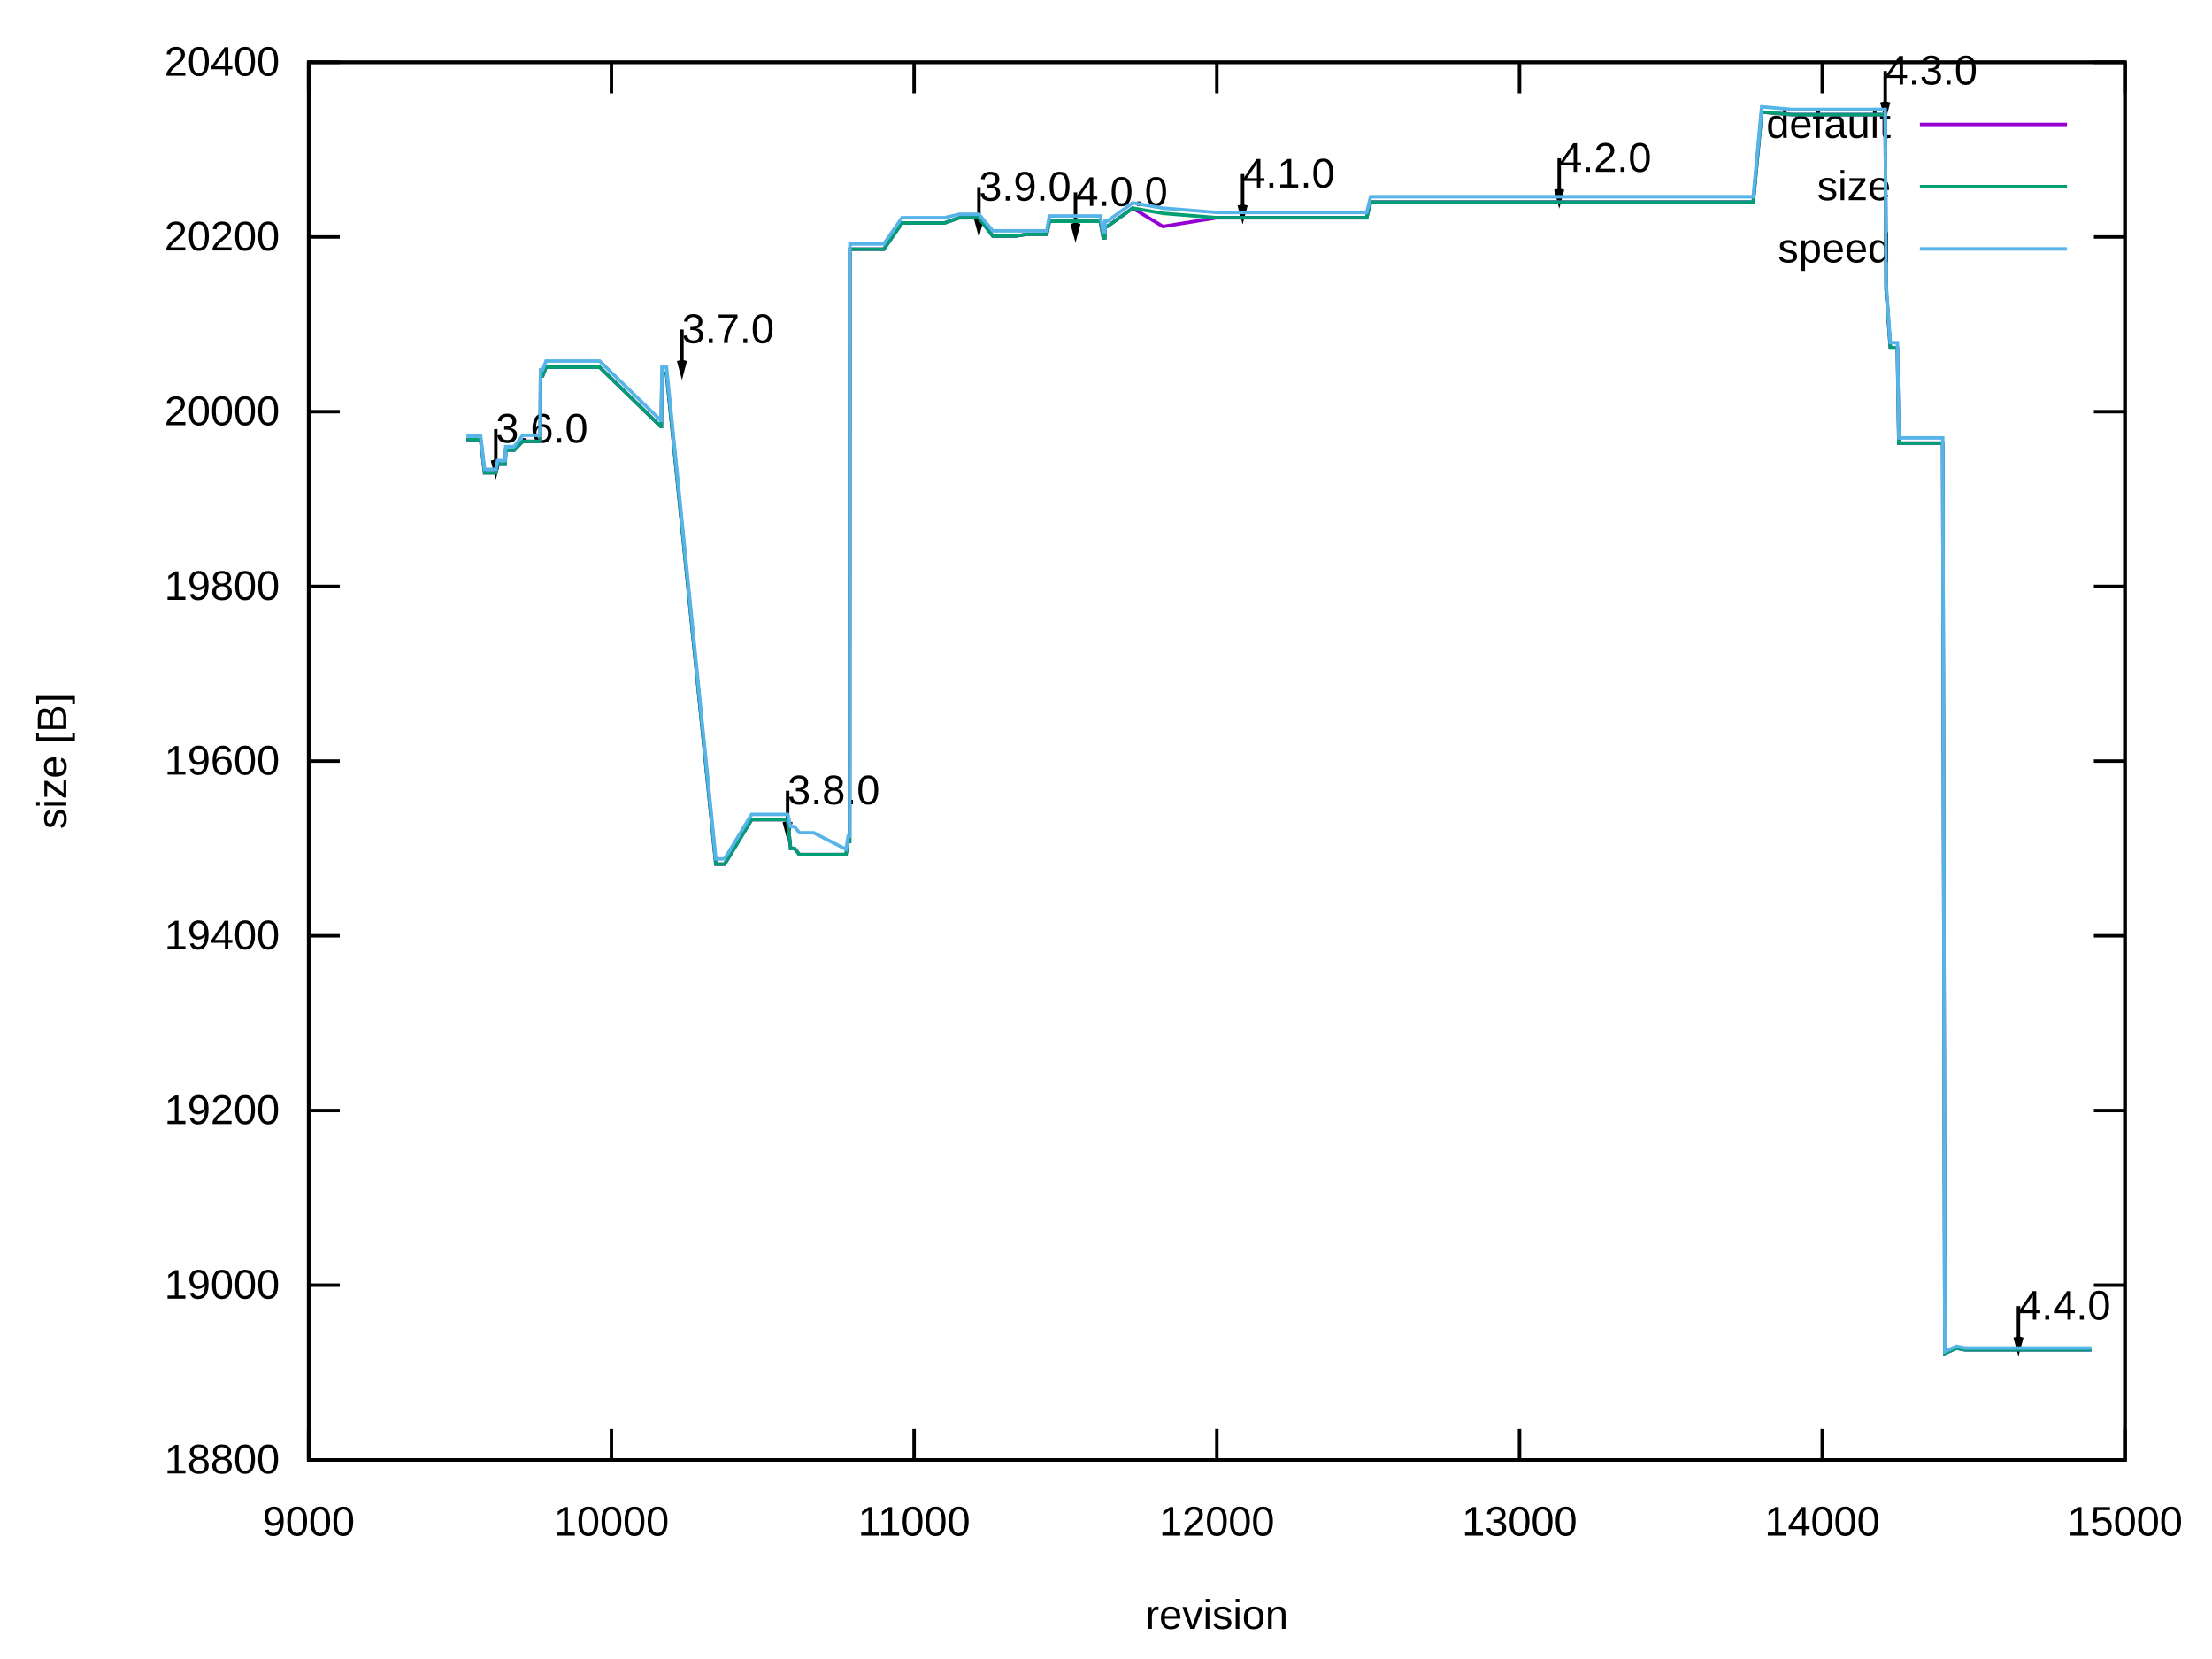
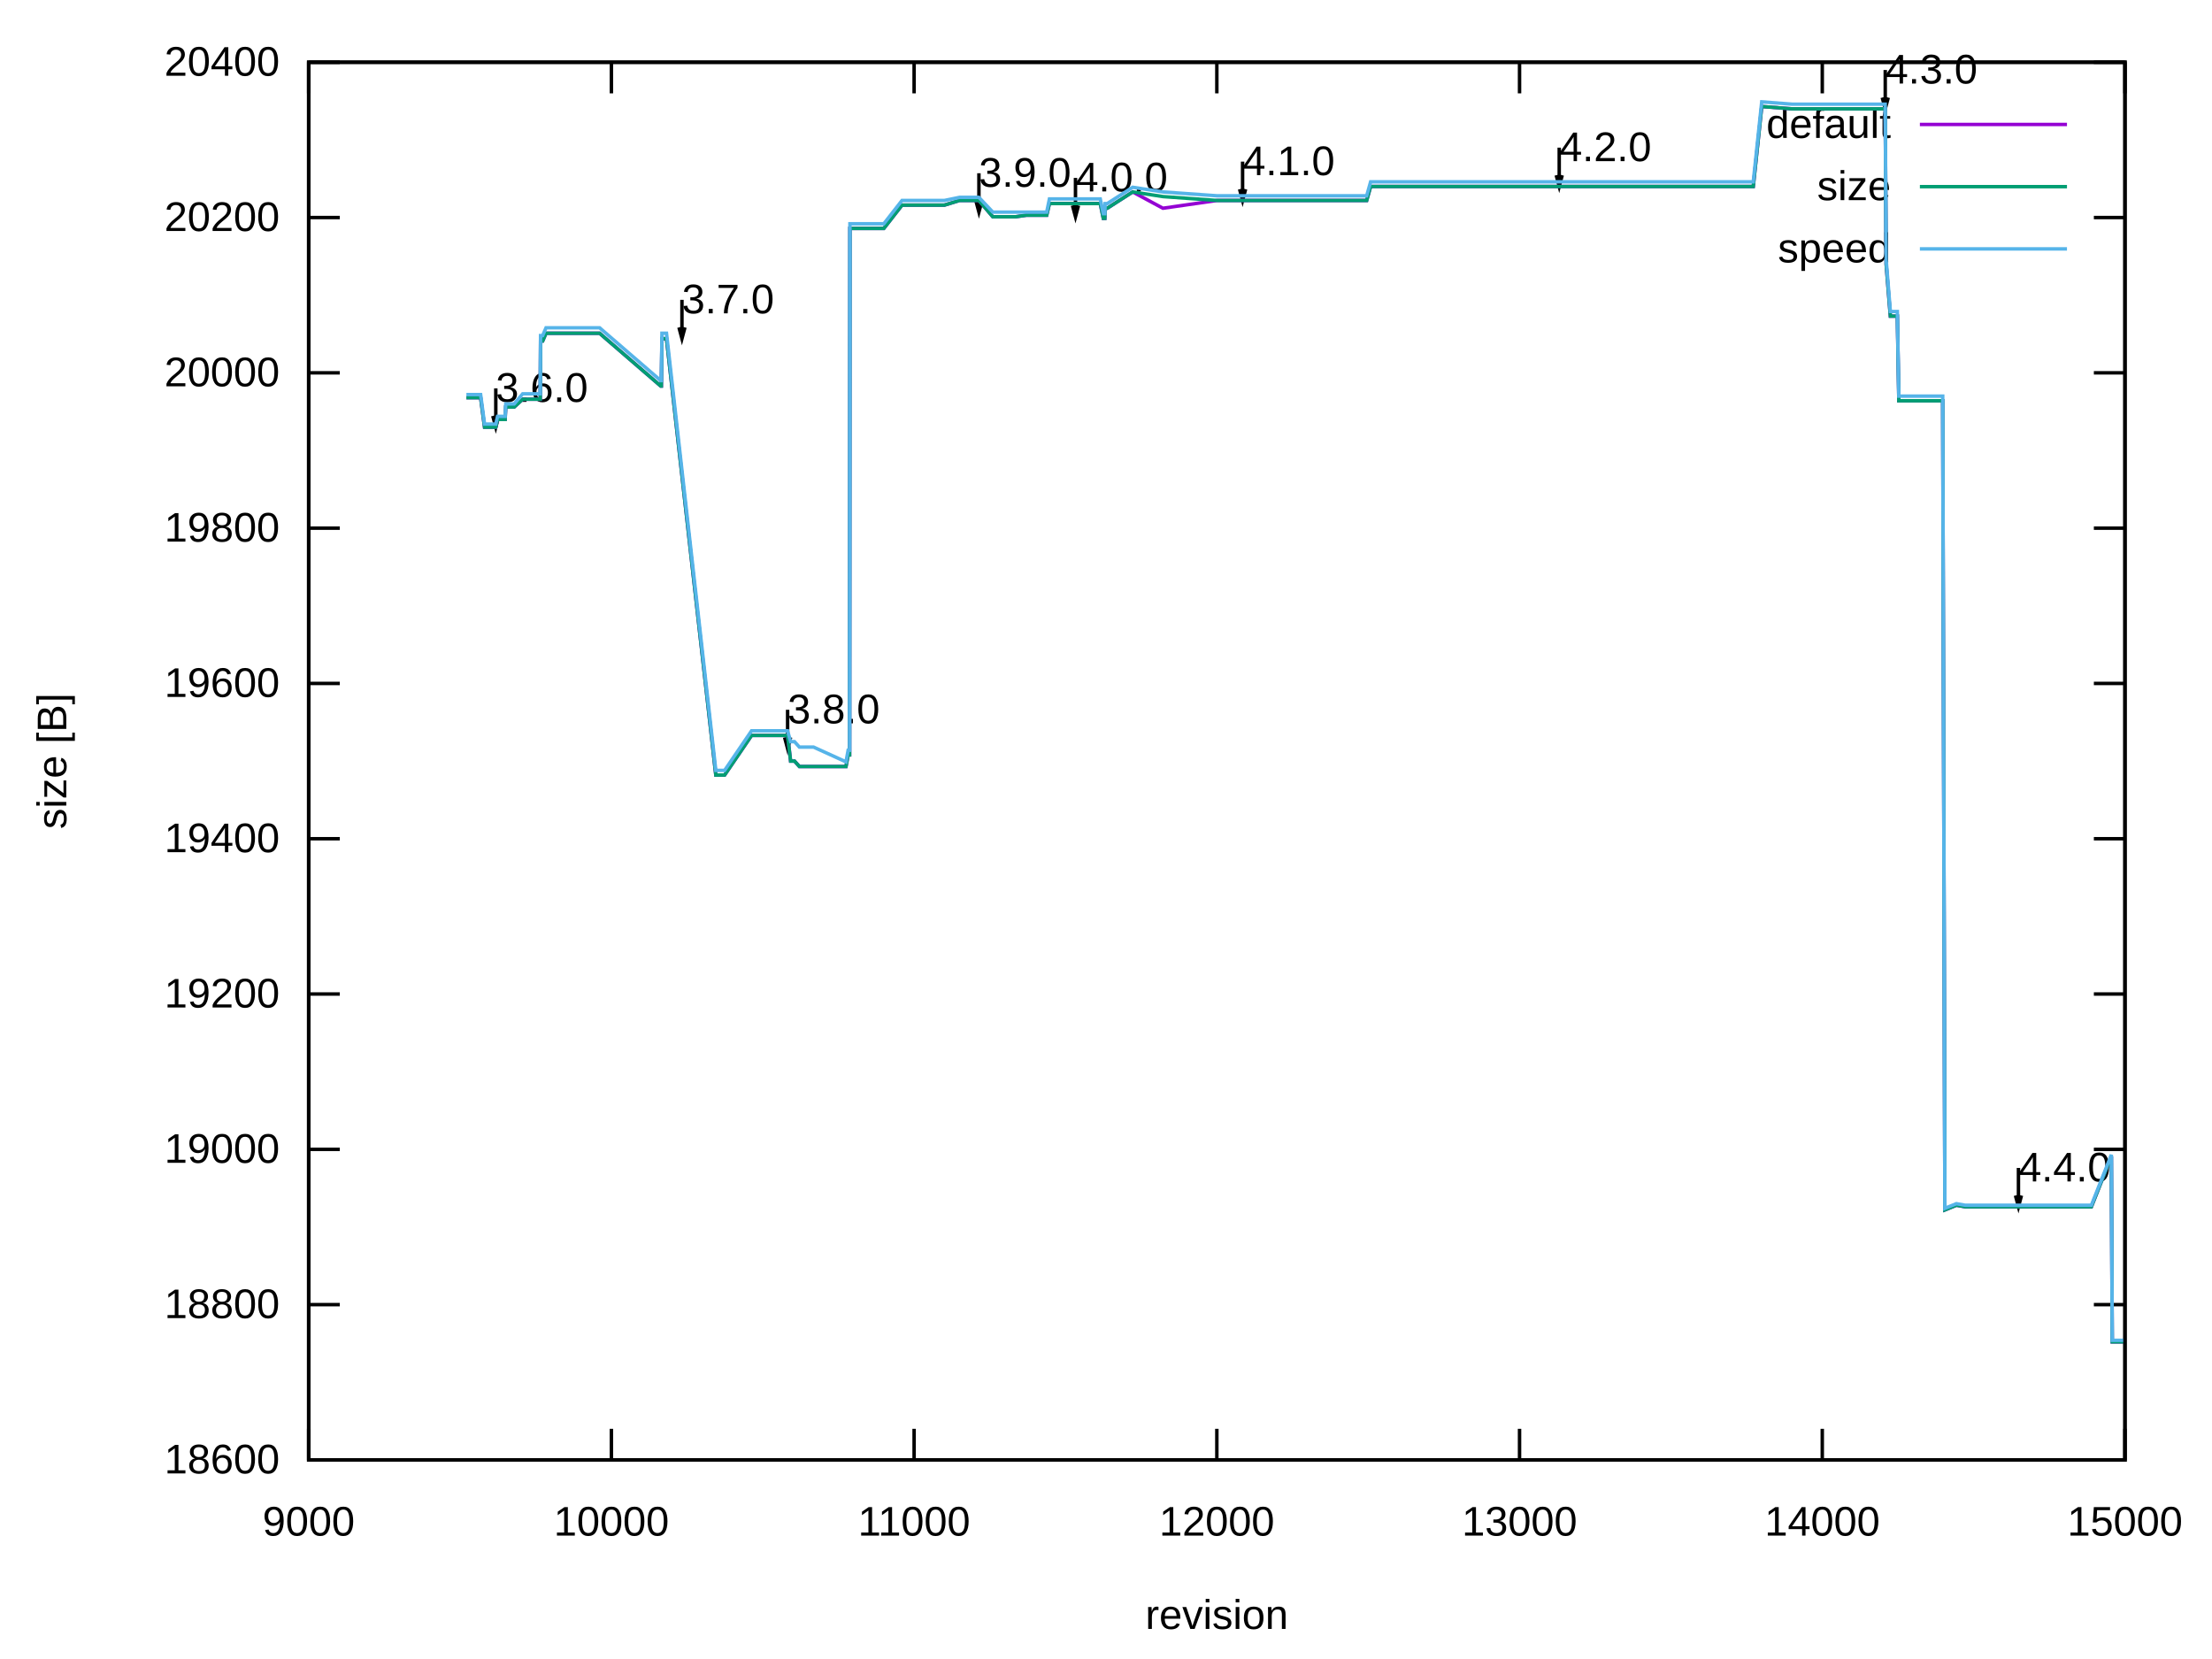
<svg xmlns="http://www.w3.org/2000/svg" xmlns:xlink="http://www.w3.org/1999/xlink" width="640" height="480" viewBox="0 0 640 480">
  <g id="gnuplot_canvas">
    <rect x="0" y="0" width="640" height="480" fill="none" />
    <defs>
      <circle id="gpDot" r="0.5" stroke-width="0.5" stroke="currentColor" />
      <path id="gpPt0" stroke-width="0.222" stroke="currentColor" d="M-1,0 h2 M0,-1 v2" />
      <path id="gpPt1" stroke-width="0.222" stroke="currentColor" d="M-1,-1 L1,1 M1,-1 L-1,1" />
      <path id="gpPt2" stroke-width="0.222" stroke="currentColor" d="M-1,0 L1,0 M0,-1 L0,1 M-1,-1 L1,1 M-1,1 L1,-1" />
      <rect id="gpPt3" stroke-width="0.222" stroke="currentColor" x="-1" y="-1" width="2" height="2" />
      <rect id="gpPt4" stroke-width="0.222" stroke="currentColor" fill="currentColor" x="-1" y="-1" width="2" height="2" />
      <circle id="gpPt5" stroke-width="0.222" stroke="currentColor" cx="0" cy="0" r="1" />
      <use xlink:href="#gpPt5" id="gpPt6" fill="currentColor" stroke="none" />
      <path id="gpPt7" stroke-width="0.222" stroke="currentColor" d="M0,-1.33 L-1.33,0.67 L1.33,0.67 z" />
      <use xlink:href="#gpPt7" id="gpPt8" fill="currentColor" stroke="none" />
      <use xlink:href="#gpPt7" id="gpPt9" stroke="currentColor" transform="rotate(180)" />
      <use xlink:href="#gpPt9" id="gpPt10" fill="currentColor" stroke="none" />
      <use xlink:href="#gpPt3" id="gpPt11" stroke="currentColor" transform="rotate(45)" />
      <use xlink:href="#gpPt11" id="gpPt12" fill="currentColor" stroke="none" />
      <path id="gpPt13" stroke-width="0.222" stroke="currentColor" d="M0,1.330 L1.265,0.411 L0.782,-1.067 L-0.782,-1.076 L-1.265,0.411 z" />
      <use xlink:href="#gpPt13" id="gpPt14" fill="currentColor" stroke="none" />
      <filter id="textbox" filterUnits="objectBoundingBox" x="0" y="0" height="1" width="1">
        <feFlood flood-color="white" flood-opacity="1" result="bgnd" />
        <feComposite in="SourceGraphic" in2="bgnd" operator="atop" />
      </filter>
      <filter id="greybox" filterUnits="objectBoundingBox" x="0" y="0" height="1" width="1">
        <feFlood flood-color="lightgrey" flood-opacity="1" result="grey" />
        <feComposite in="SourceGraphic" in2="grey" operator="atop" />
      </filter>
    </defs>
    <g fill="none" color="white" stroke="currentColor" stroke-width="1.00" stroke-linecap="butt" stroke-linejoin="miter">
</g>
    <g fill="none" color="black" stroke="currentColor" stroke-width="1.00" stroke-linecap="butt" stroke-linejoin="miter">
      <path stroke="black" d="M89.31,422.40 L98.31,422.40 M614.82,422.40 L605.82,422.40  " />
      <g transform="translate(80.92,426.30)" stroke="none" fill="black" font-family="Arial" font-size="12.00" text-anchor="end">
        <text>
+           <tspan font-family="Arial"> 18600</tspan>
+         </text>
+       </g>
+     </g>
+     <g fill="none" color="black" stroke="currentColor" stroke-width="1.00" stroke-linecap="butt" stroke-linejoin="miter">
+       <path stroke="black" d="M89.31,377.47 L98.31,377.47 M614.82,377.47 L605.82,377.47  " />
+       <g transform="translate(80.92,381.37)" stroke="none" fill="black" font-family="Arial" font-size="12.00" text-anchor="end">
+         <text>
          <tspan font-family="Arial"> 18800</tspan>
        </text>
      </g>
    </g>
    <g fill="none" color="black" stroke="currentColor" stroke-width="1.00" stroke-linecap="butt" stroke-linejoin="miter">
-       <path stroke="black" d="M89.31,371.85 L98.31,371.85 M614.82,371.85 L605.82,371.85  " />
-       <g transform="translate(80.92,375.75)" stroke="none" fill="black" font-family="Arial" font-size="12.00" text-anchor="end">
+       <path stroke="black" d="M89.31,332.54 L98.31,332.54 M614.82,332.54 L605.82,332.54  " />
+       <g transform="translate(80.92,336.44)" stroke="none" fill="black" font-family="Arial" font-size="12.00" text-anchor="end">
        <text>
          <tspan font-family="Arial"> 19000</tspan>
        </text>
      </g>
    </g>
    <g fill="none" color="black" stroke="currentColor" stroke-width="1.00" stroke-linecap="butt" stroke-linejoin="miter">
-       <path stroke="black" d="M89.31,321.30 L98.31,321.30 M614.82,321.30 L605.82,321.30  " />
-       <g transform="translate(80.92,325.20)" stroke="none" fill="black" font-family="Arial" font-size="12.00" text-anchor="end">
+       <path stroke="black" d="M89.31,287.60 L98.31,287.60 M614.82,287.60 L605.82,287.60  " />
+       <g transform="translate(80.92,291.50)" stroke="none" fill="black" font-family="Arial" font-size="12.00" text-anchor="end">
        <text>
          <tspan font-family="Arial"> 19200</tspan>
        </text>
      </g>
    </g>
    <g fill="none" color="black" stroke="currentColor" stroke-width="1.00" stroke-linecap="butt" stroke-linejoin="miter">
-       <path stroke="black" d="M89.31,270.75 L98.31,270.75 M614.82,270.75 L605.82,270.75  " />
-       <g transform="translate(80.92,274.65)" stroke="none" fill="black" font-family="Arial" font-size="12.00" text-anchor="end">
+       <path stroke="black" d="M89.31,242.67 L98.31,242.67 M614.82,242.67 L605.82,242.67  " />
+       <g transform="translate(80.92,246.57)" stroke="none" fill="black" font-family="Arial" font-size="12.00" text-anchor="end">
        <text>
          <tspan font-family="Arial"> 19400</tspan>
        </text>
      </g>
    </g>
    <g fill="none" color="black" stroke="currentColor" stroke-width="1.00" stroke-linecap="butt" stroke-linejoin="miter">
-       <path stroke="black" d="M89.31,220.20 L98.31,220.20 M614.82,220.20 L605.82,220.20  " />
-       <g transform="translate(80.92,224.10)" stroke="none" fill="black" font-family="Arial" font-size="12.00" text-anchor="end">
+       <path stroke="black" d="M89.31,197.74 L98.31,197.74 M614.82,197.74 L605.82,197.74  " />
+       <g transform="translate(80.92,201.64)" stroke="none" fill="black" font-family="Arial" font-size="12.00" text-anchor="end">
        <text>
          <tspan font-family="Arial"> 19600</tspan>
        </text>
      </g>
    </g>
    <g fill="none" color="black" stroke="currentColor" stroke-width="1.00" stroke-linecap="butt" stroke-linejoin="miter">
-       <path stroke="black" d="M89.31,169.66 L98.31,169.66 M614.82,169.66 L605.82,169.66  " />
-       <g transform="translate(80.92,173.56)" stroke="none" fill="black" font-family="Arial" font-size="12.00" text-anchor="end">
+       <path stroke="black" d="M89.31,152.81 L98.31,152.81 M614.82,152.81 L605.82,152.81  " />
+       <g transform="translate(80.92,156.71)" stroke="none" fill="black" font-family="Arial" font-size="12.00" text-anchor="end">
        <text>
          <tspan font-family="Arial"> 19800</tspan>
        </text>
      </g>
    </g>
    <g fill="none" color="black" stroke="currentColor" stroke-width="1.00" stroke-linecap="butt" stroke-linejoin="miter">
-       <path stroke="black" d="M89.31,119.11 L98.31,119.11 M614.82,119.11 L605.82,119.11  " />
-       <g transform="translate(80.92,123.01)" stroke="none" fill="black" font-family="Arial" font-size="12.00" text-anchor="end">
+       <path stroke="black" d="M89.31,107.87 L98.31,107.87 M614.82,107.87 L605.82,107.87  " />
+       <g transform="translate(80.92,111.77)" stroke="none" fill="black" font-family="Arial" font-size="12.00" text-anchor="end">
        <text>
          <tspan font-family="Arial"> 20000</tspan>
        </text>
      </g>
    </g>
    <g fill="none" color="black" stroke="currentColor" stroke-width="1.00" stroke-linecap="butt" stroke-linejoin="miter">
-       <path stroke="black" d="M89.31,68.56 L98.31,68.56 M614.82,68.56 L605.82,68.56  " />
-       <g transform="translate(80.92,72.46)" stroke="none" fill="black" font-family="Arial" font-size="12.00" text-anchor="end">
+       <path stroke="black" d="M89.31,62.94 L98.31,62.94 M614.82,62.94 L605.82,62.94  " />
+       <g transform="translate(80.92,66.84)" stroke="none" fill="black" font-family="Arial" font-size="12.00" text-anchor="end">
        <text>
          <tspan font-family="Arial"> 20200</tspan>
        </text>
      </g>
    </g>
    <g fill="none" color="black" stroke="currentColor" stroke-width="1.00" stroke-linecap="butt" stroke-linejoin="miter">
      <path stroke="black" d="M89.31,18.01 L98.31,18.01 M614.82,18.01 L605.82,18.01  " />
      <g transform="translate(80.92,21.91)" stroke="none" fill="black" font-family="Arial" font-size="12.00" text-anchor="end">
        <text>
          <tspan font-family="Arial"> 20400</tspan>
        </text>
      </g>
    </g>
    <g fill="none" color="black" stroke="currentColor" stroke-width="1.00" stroke-linecap="butt" stroke-linejoin="miter">
      <path stroke="black" d="M89.31,422.40 L89.31,413.40 M89.31,18.01 L89.31,27.01  " />
      <g transform="translate(89.31,444.30)" stroke="none" fill="black" font-family="Arial" font-size="12.00" text-anchor="middle">
        <text>
          <tspan font-family="Arial"> 9000</tspan>
        </text>
      </g>
    </g>
    <g fill="none" color="black" stroke="currentColor" stroke-width="1.00" stroke-linecap="butt" stroke-linejoin="miter">
      <path stroke="black" d="M176.90,422.40 L176.90,413.40 M176.90,18.01 L176.90,27.01  " />
      <g transform="translate(176.90,444.30)" stroke="none" fill="black" font-family="Arial" font-size="12.00" text-anchor="middle">
        <text>
          <tspan font-family="Arial"> 10000</tspan>
        </text>
      </g>
    </g>
    <g fill="none" color="black" stroke="currentColor" stroke-width="1.00" stroke-linecap="butt" stroke-linejoin="miter">
      <path stroke="black" d="M264.48,422.40 L264.48,413.40 M264.48,18.01 L264.48,27.01  " />
      <g transform="translate(264.48,444.30)" stroke="none" fill="black" font-family="Arial" font-size="12.00" text-anchor="middle">
        <text>
          <tspan font-family="Arial"> 11000</tspan>
        </text>
      </g>
    </g>
    <g fill="none" color="black" stroke="currentColor" stroke-width="1.00" stroke-linecap="butt" stroke-linejoin="miter">
      <path stroke="black" d="M352.07,422.40 L352.07,413.40 M352.07,18.01 L352.07,27.01  " />
      <g transform="translate(352.07,444.30)" stroke="none" fill="black" font-family="Arial" font-size="12.00" text-anchor="middle">
        <text>
          <tspan font-family="Arial"> 12000</tspan>
        </text>
      </g>
    </g>
    <g fill="none" color="black" stroke="currentColor" stroke-width="1.00" stroke-linecap="butt" stroke-linejoin="miter">
      <path stroke="black" d="M439.65,422.40 L439.65,413.40 M439.65,18.01 L439.65,27.01  " />
      <g transform="translate(439.65,444.30)" stroke="none" fill="black" font-family="Arial" font-size="12.00" text-anchor="middle">
        <text>
          <tspan font-family="Arial"> 13000</tspan>
        </text>
      </g>
    </g>
    <g fill="none" color="black" stroke="currentColor" stroke-width="1.00" stroke-linecap="butt" stroke-linejoin="miter">
      <path stroke="black" d="M527.24,422.40 L527.24,413.40 M527.24,18.01 L527.24,27.01  " />
      <g transform="translate(527.24,444.30)" stroke="none" fill="black" font-family="Arial" font-size="12.00" text-anchor="middle">
        <text>
          <tspan font-family="Arial"> 14000</tspan>
        </text>
      </g>
    </g>
    <g fill="none" color="black" stroke="currentColor" stroke-width="1.00" stroke-linecap="butt" stroke-linejoin="miter">
      <path stroke="black" d="M614.82,422.40 L614.82,413.40 M614.82,18.01 L614.82,27.01  " />
      <g transform="translate(614.82,444.30)" stroke="none" fill="black" font-family="Arial" font-size="12.00" text-anchor="middle">
        <text>
          <tspan font-family="Arial"> 15000</tspan>
        </text>
      </g>
    </g>
    <g fill="none" color="black" stroke="currentColor" stroke-width="1.00" stroke-linecap="butt" stroke-linejoin="miter">
</g>
    <g fill="none" color="black" stroke="currentColor" stroke-width="1.00" stroke-linecap="butt" stroke-linejoin="miter">
      <path stroke="black" d="M89.31,18.01 L89.31,422.40 L614.82,422.40 L614.82,18.01 L89.31,18.01 Z  " />
-       <g transform="translate(143.44,128.06)" stroke="none" fill="black" font-family="Arial" font-size="12.00" text-anchor="start">
+       <g transform="translate(143.44,116.27)" stroke="none" fill="black" font-family="Arial" font-size="12.00" text-anchor="start">
        <text>
          <tspan font-family="Arial">3.6.0</tspan>
        </text>
      </g>
-       <g transform="translate(197.30,99.25)" stroke="none" fill="black" font-family="Arial" font-size="12.00" text-anchor="start">
+       <g transform="translate(197.30,90.66)" stroke="none" fill="black" font-family="Arial" font-size="12.00" text-anchor="start">
        <text>
          <tspan font-family="Arial">3.7.0</tspan>
        </text>
      </g>
-       <g transform="translate(227.87,232.70)" stroke="none" fill="black" font-family="Arial" font-size="12.00" text-anchor="start">
+       <g transform="translate(227.87,209.28)" stroke="none" fill="black" font-family="Arial" font-size="12.00" text-anchor="start">
        <text>
          <tspan font-family="Arial">3.8.0</tspan>
        </text>
      </g>
-       <g transform="translate(283.22,58.05)" stroke="none" fill="black" font-family="Arial" font-size="12.00" text-anchor="start">
+       <g transform="translate(283.22,54.04)" stroke="none" fill="black" font-family="Arial" font-size="12.00" text-anchor="start">
        <text>
          <tspan font-family="Arial">3.9.0</tspan>
        </text>
      </g>
-       <g transform="translate(311.16,59.57)" stroke="none" fill="black" font-family="Arial" font-size="12.00" text-anchor="start">
+       <g transform="translate(311.16,55.38)" stroke="none" fill="black" font-family="Arial" font-size="12.00" text-anchor="start">
        <text>
          <tspan font-family="Arial">4.0.0</tspan>
        </text>
      </g>
-       <g transform="translate(359.51,54.26)" stroke="none" fill="black" font-family="Arial" font-size="12.00" text-anchor="start">
+       <g transform="translate(359.51,50.67)" stroke="none" fill="black" font-family="Arial" font-size="12.00" text-anchor="start">
        <text>
          <tspan font-family="Arial">4.1.0</tspan>
        </text>
      </g>
-       <g transform="translate(451.12,49.71)" stroke="none" fill="black" font-family="Arial" font-size="12.00" text-anchor="start">
+       <g transform="translate(451.12,46.62)" stroke="none" fill="black" font-family="Arial" font-size="12.00" text-anchor="start">
        <text>
          <tspan font-family="Arial">4.2.0</tspan>
        </text>
      </g>
-       <g transform="translate(545.45,24.44)" stroke="none" fill="black" font-family="Arial" font-size="12.00" text-anchor="start">
+       <g transform="translate(545.45,24.16)" stroke="none" fill="black" font-family="Arial" font-size="12.00" text-anchor="start">
        <text>
          <tspan font-family="Arial">4.3.0</tspan>
        </text>
      </g>
-       <g transform="translate(583.99,381.82)" stroke="none" fill="black" font-family="Arial" font-size="12.00" text-anchor="start">
+       <g transform="translate(583.99,341.83)" stroke="none" fill="black" font-family="Arial" font-size="12.00" text-anchor="start">
        <text>
          <tspan font-family="Arial">4.4.0</tspan>
        </text>
      </g>
    </g>
    <g fill="none" color="black" stroke="currentColor" stroke-width="1.00" stroke-linecap="butt" stroke-linejoin="miter">
-       <path stroke="black" d="M142.47,133.13 L143.45,136.79 L144.43,133.13 M143.45,124.15 L143.45,136.79  " />
-     </g>
-     <g fill="none" color="black" stroke="currentColor" stroke-width="1.00" stroke-linecap="butt" stroke-linejoin="miter">
-       <path stroke="black" d="M196.33,104.32 L197.31,107.98 L198.29,104.32 M197.31,95.34 L197.31,107.98  " />
-     </g>
-     <g fill="none" color="black" stroke="currentColor" stroke-width="1.00" stroke-linecap="butt" stroke-linejoin="miter">
-       <path stroke="black" d="M226.90,237.77 L227.88,241.43 L228.86,237.77 M227.88,228.79 L227.88,241.43  " />
-     </g>
-     <g fill="none" color="black" stroke="currentColor" stroke-width="1.00" stroke-linecap="butt" stroke-linejoin="miter">
-       <path stroke="black" d="M282.25,63.12 L283.23,66.78 L284.21,63.12 M283.23,54.14 L283.23,66.78  " />
-     </g>
-     <g fill="none" color="black" stroke="currentColor" stroke-width="1.00" stroke-linecap="butt" stroke-linejoin="miter">
-       <path stroke="black" d="M310.19,64.64 L311.17,68.30 L312.15,64.64 M311.17,55.66 L311.17,68.30  " />
-     </g>
-     <g fill="none" color="black" stroke="currentColor" stroke-width="1.00" stroke-linecap="butt" stroke-linejoin="miter">
-       <path stroke="black" d="M358.54,59.33 L359.52,62.99 L360.50,59.33 M359.52,50.35 L359.52,62.99  " />
-     </g>
-     <g fill="none" color="black" stroke="currentColor" stroke-width="1.00" stroke-linecap="butt" stroke-linejoin="miter">
-       <path stroke="black" d="M450.15,54.78 L451.13,58.44 L452.11,54.78 M451.13,45.80 L451.13,58.44  " />
-     </g>
-     <g fill="none" color="black" stroke="currentColor" stroke-width="1.00" stroke-linecap="butt" stroke-linejoin="miter">
-       <path stroke="black" d="M544.48,29.51 L545.46,33.16 L546.44,29.51 M545.46,20.53 L545.46,33.16  " />
-     </g>
-     <g fill="none" color="black" stroke="currentColor" stroke-width="1.00" stroke-linecap="butt" stroke-linejoin="miter">
-       <path stroke="black" d="M583.02,386.89 L584.00,390.54 L584.98,386.89 M584.00,377.91 L584.00,390.54  " />
+       <path stroke="black" d="M142.58,120.34 L143.45,123.59 L144.32,120.34 M143.45,112.36 L143.45,123.59  " />
+     </g>
+     <g fill="none" color="black" stroke="currentColor" stroke-width="1.00" stroke-linecap="butt" stroke-linejoin="miter">
+       <path stroke="black" d="M196.44,94.73 L197.31,97.98 L198.18,94.73 M197.31,86.75 L197.31,97.98  " />
+     </g>
+     <g fill="none" color="black" stroke="currentColor" stroke-width="1.00" stroke-linecap="butt" stroke-linejoin="miter">
+       <path stroke="black" d="M227.01,213.35 L227.88,216.60 L228.75,213.35 M227.88,205.37 L227.88,216.60  " />
+     </g>
+     <g fill="none" color="black" stroke="currentColor" stroke-width="1.00" stroke-linecap="butt" stroke-linejoin="miter">
+       <path stroke="black" d="M282.36,58.11 L283.23,61.36 L284.10,58.11 M283.23,50.13 L283.23,61.36  " />
+     </g>
+     <g fill="none" color="black" stroke="currentColor" stroke-width="1.00" stroke-linecap="butt" stroke-linejoin="miter">
+       <path stroke="black" d="M310.30,59.46 L311.17,62.71 L312.04,59.46 M311.17,51.47 L311.17,62.71  " />
+     </g>
+     <g fill="none" color="black" stroke="currentColor" stroke-width="1.00" stroke-linecap="butt" stroke-linejoin="miter">
+       <path stroke="black" d="M358.65,54.74 L359.52,57.99 L360.39,54.74 M359.52,46.76 L359.52,57.99  " />
+     </g>
+     <g fill="none" color="black" stroke="currentColor" stroke-width="1.00" stroke-linecap="butt" stroke-linejoin="miter">
+       <path stroke="black" d="M450.26,50.70 L451.13,53.95 L452.00,50.70 M451.13,42.71 L451.13,53.95  " />
+     </g>
+     <g fill="none" color="black" stroke="currentColor" stroke-width="1.00" stroke-linecap="butt" stroke-linejoin="miter">
+       <path stroke="black" d="M544.59,28.23 L545.46,31.48 L546.33,28.23 M545.46,20.25 L545.46,31.48  " />
+     </g>
+     <g fill="none" color="black" stroke="currentColor" stroke-width="1.00" stroke-linecap="butt" stroke-linejoin="miter">
+       <path stroke="black" d="M583.13,345.90 L584.00,349.15 L584.87,345.90 M584.00,337.92 L584.00,349.15  " />
    </g>
    <g fill="none" color="black" stroke="currentColor" stroke-width="1.00" stroke-linecap="butt" stroke-linejoin="miter">
</g>
    <g id="gnuplot_plot_1">
      <g fill="none" color="black" stroke="currentColor" stroke-width="1.00" stroke-linecap="butt" stroke-linejoin="miter">
        <g transform="translate(547.09,39.91)" stroke="none" fill="black" font-family="Arial" font-size="12.00" text-anchor="end">
          <text>
            <tspan font-family="Arial">default</tspan>
          </text>
        </g>
      </g>
      <g fill="none" color="black" stroke="currentColor" stroke-width="1.00" stroke-linecap="butt" stroke-linejoin="miter">
-         <path stroke="rgb(148,   0, 211)" d="M555.48,36.01 L598.04,36.01 M134.94,127.20 L136.61,127.20 L137.48,127.20 L139.06,127.20 L140.20,136.80 L140.90,136.80   L141.51,136.80 L141.95,136.80 L142.04,136.80 L142.12,136.80 L142.21,136.80 L143.44,136.80 L143.96,134.27 L144.66,134.27   L144.93,134.27 L145.01,134.27 L145.10,134.27 L145.19,134.27 L145.36,134.27 L145.80,134.27 L145.89,134.27 L146.15,134.27   L146.33,130.23 L146.50,130.23 L146.59,130.23 L147.03,130.23 L147.29,130.23 L147.47,130.23 L147.55,130.23 L147.64,130.23   L148.78,130.23 L151.23,127.70 L153.25,127.70 L154.12,127.70 L154.74,127.70 L155.09,127.70 L155.96,127.70 L156.22,127.70   L156.31,127.70 L156.40,108.75 L156.49,108.75 L157.01,108.75 L157.98,106.22 L158.50,106.22 L158.59,106.22 L158.76,106.22   L159.12,106.22 L159.64,106.22 L159.99,106.22 L160.08,106.22 L160.69,106.22 L160.95,106.22 L161.04,106.22 L161.13,106.22   L162.01,106.22 L162.18,106.22 L162.53,106.22 L166.30,106.22 L172.43,106.22 L172.78,106.22 L172.95,106.22 L173.04,106.22   L173.48,106.22 L191.17,123.40 L191.35,123.40 L191.52,107.99 L192.13,107.99 L192.75,107.99 L192.84,107.99 L207.11,250.03   L207.46,250.03 L207.55,250.03 L208.95,250.03 L209.04,250.03 L209.65,250.03 L217.45,237.14 L220.25,237.14 L221.56,237.14   L224.19,237.14 L225.77,237.14 L227.87,237.14 L228.75,245.48 L229.53,245.48 L229.88,245.48 L231.29,247.25 L232.95,247.25   L233.39,247.25 L234.35,247.25 L234.70,247.25 L235.40,247.25 L244.77,247.25 L245.39,243.46 L245.74,243.46 L245.82,243.46   L245.91,72.10 L246.09,72.10 L246.96,72.10 L255.72,72.10 L260.98,64.51 L262.20,64.51 L272.10,64.51 L273.24,64.51   L277.62,63.00 L283.22,63.00 L287.25,68.31 L293.38,68.31 L293.82,68.31 L296.97,67.80 L302.58,67.80 L302.84,67.80   L303.63,64.01 L308.89,64.01 L309.06,64.01 L311.16,64.01 L315.80,64.01 L318.26,64.01 L318.34,64.01 L319.22,68.81   L319.66,68.81 L319.75,65.53 L320.27,65.53 L320.36,65.53 L327.72,60.22 L336.47,65.53 L352.15,63.00 L356.97,63.00   L359.51,63.00 L360.65,63.00 L360.82,63.00 L361.00,63.00 L361.35,63.00 L361.61,63.00 L362.05,63.00 L386.40,63.00   L388.41,63.00 L389.73,63.00 L391.48,63.00 L392.70,63.00 L394.81,63.00 L395.42,63.00 L396.56,58.45 L408.29,58.45   L411.01,58.45 L412.41,58.45 L412.67,58.45 L417.40,58.45 L420.73,58.45 L421.70,58.45 L424.50,58.45 L427.56,58.45   L428.70,58.45 L430.10,58.45 L430.89,58.45 L436.93,58.45 L451.12,58.45 L457.17,58.45 L465.93,58.45 L483.00,58.45   L500.00,58.45 L500.87,58.45 L501.75,58.45 L505.16,58.45 L507.27,58.45 L509.72,32.42 L518.48,33.17 L527.24,33.17   L543.35,33.17 L545.45,33.17 L545.72,83.72 L546.94,100.66 L547.82,100.66 L548.08,100.66 L548.78,100.66 L548.96,100.66   L549.39,128.21 L553.51,128.21 L557.54,128.21 L559.64,128.21 L562.09,128.21 L562.71,391.57 L566.04,390.05 L568.58,390.55   L571.90,390.55 L573.48,390.55 L583.99,390.55 L584.17,390.55 L589.42,390.55 L591.87,390.55 L598.79,390.55 L605.10,390.55    " />
+         <path stroke="rgb(148,   0, 211)" d="M555.48,36.01 L598.04,36.01 M134.94,115.06 L136.61,115.06 L137.48,115.06 L139.06,115.06 L140.20,123.60 L140.90,123.60   L141.51,123.60 L141.95,123.60 L142.04,123.60 L142.12,123.60 L142.21,123.60 L143.44,123.60 L143.96,121.35 L144.66,121.35   L144.93,121.35 L145.01,121.35 L145.10,121.35 L145.19,121.35 L145.36,121.35 L145.80,121.35 L145.89,121.35 L146.15,121.35   L146.33,117.76 L146.50,117.76 L146.59,117.76 L147.03,117.76 L147.29,117.76 L147.47,117.76 L147.55,117.76 L147.64,117.76   L148.78,117.76 L151.23,115.51 L153.25,115.51 L154.12,115.51 L154.74,115.51 L155.09,115.51 L155.96,115.51 L156.22,115.51   L156.31,115.51 L156.40,98.66 L156.49,98.66 L157.01,98.66 L157.98,96.42 L158.50,96.42 L158.59,96.42 L158.76,96.42   L159.12,96.42 L159.64,96.42 L159.99,96.42 L160.08,96.42 L160.69,96.42 L160.95,96.42 L161.04,96.42 L161.13,96.42   L162.01,96.42 L162.18,96.42 L162.53,96.42 L166.30,96.42 L172.43,96.42 L172.78,96.42 L172.95,96.42 L173.04,96.42   L173.48,96.42 L191.17,111.69 L191.35,111.69 L191.52,97.99 L192.13,97.99 L192.75,97.99 L192.84,97.99 L207.11,224.25   L207.46,224.25 L207.55,224.25 L208.95,224.25 L209.04,224.25 L209.65,224.25 L217.45,212.79 L220.25,212.79 L221.56,212.79   L224.19,212.79 L225.77,212.79 L227.87,212.79 L228.75,220.20 L229.53,220.20 L229.88,220.20 L231.29,221.78 L232.95,221.78   L233.39,221.78 L234.35,221.78 L234.70,221.78 L235.40,221.78 L244.77,221.78 L245.39,218.41 L245.74,218.41 L245.82,218.41   L245.91,66.09 L246.09,66.09 L246.96,66.09 L255.72,66.09 L260.98,59.35 L262.20,59.35 L272.10,59.35 L273.24,59.35   L277.62,58.00 L283.22,58.00 L287.25,62.72 L293.38,62.72 L293.82,62.72 L296.97,62.27 L302.58,62.27 L302.84,62.27   L303.63,58.90 L308.89,58.90 L309.06,58.90 L311.16,58.90 L315.80,58.90 L318.26,58.90 L318.34,58.90 L319.22,63.17   L319.66,63.17 L319.75,60.25 L320.27,60.25 L320.36,60.25 L327.72,55.53 L336.47,60.25 L352.15,58.00 L356.97,58.00   L359.51,58.00 L360.65,58.00 L360.82,58.00 L361.00,58.00 L361.35,58.00 L361.61,58.00 L362.05,58.00 L386.40,58.00   L388.41,58.00 L389.73,58.00 L391.48,58.00 L392.70,58.00 L394.81,58.00 L395.42,58.00 L396.56,53.96 L408.29,53.96   L411.01,53.96 L412.41,53.96 L412.67,53.96 L417.40,53.96 L420.73,53.96 L421.70,53.96 L424.50,53.96 L427.56,53.96   L428.70,53.96 L430.10,53.96 L430.89,53.96 L436.93,53.96 L451.12,53.96 L457.17,53.96 L465.93,53.96 L483.00,53.96   L500.00,53.96 L500.87,53.96 L501.75,53.96 L505.16,53.96 L507.27,53.96 L509.72,30.82 L518.48,31.49 L527.24,31.49   L543.35,31.49 L545.45,31.49 L545.72,76.42 L546.94,91.47 L547.82,91.47 L548.08,91.47 L548.78,91.47 L548.96,91.47   L549.39,115.96 L553.51,115.96 L557.54,115.96 L559.64,115.96 L562.09,115.96 L562.71,350.06 L566.04,348.71 L568.58,349.16   L571.90,349.16 L573.48,349.16 L583.99,349.16 L584.17,349.16 L589.42,349.16 L591.87,349.16 L598.79,349.16 L605.10,349.16   L610.88,334.56 L611.14,388.25 L614.47,388.25  " />
      </g>
    </g>
    <g id="gnuplot_plot_2">
      <g fill="none" color="black" stroke="currentColor" stroke-width="1.00" stroke-linecap="butt" stroke-linejoin="miter">
        <g transform="translate(547.09,57.91)" stroke="none" fill="black" font-family="Arial" font-size="12.00" text-anchor="end">
          <text>
            <tspan font-family="Arial">size</tspan>
          </text>
        </g>
      </g>
      <g fill="none" color="black" stroke="currentColor" stroke-width="1.00" stroke-linecap="butt" stroke-linejoin="miter">
-         <path stroke="rgb(  0, 158, 115)" d="M555.48,54.01 L598.04,54.01 M134.94,127.20 L136.61,127.20 L137.48,127.20 L139.06,127.20 L140.20,136.80 L140.90,136.80   L141.51,136.80 L141.95,136.80 L142.04,136.80 L142.12,136.80 L142.21,136.80 L143.44,136.80 L143.96,134.27 L144.66,134.27   L144.93,134.27 L145.01,134.27 L145.10,134.27 L145.19,134.27 L145.36,134.27 L145.80,134.27 L145.89,134.27 L146.15,134.27   L146.33,130.23 L146.50,130.23 L146.59,130.23 L147.03,130.23 L147.29,130.23 L147.47,130.23 L147.55,130.23 L147.64,130.23   L148.78,130.23 L151.23,127.70 L153.25,127.70 L154.12,127.70 L154.74,127.70 L155.09,127.70 L155.96,127.70 L156.22,127.70   L156.31,127.70 L156.40,108.75 L156.49,108.75 L157.01,108.75 L157.98,106.22 L158.50,106.22 L158.59,106.22 L158.76,106.22   L159.12,106.22 L159.64,106.22 L159.99,106.22 L160.08,106.22 L160.69,106.22 L160.95,106.22 L161.04,106.22 L161.13,106.22   L162.01,106.22 L162.18,106.22 L162.53,106.22 L166.30,106.22 L172.43,106.22 L172.78,106.22 L172.95,106.22 L173.04,106.22   L173.48,106.22 L191.17,123.40 L191.35,123.40 L191.52,107.99 L192.13,107.99 L192.75,107.99 L192.84,107.99 L207.11,250.03   L207.46,250.03 L207.55,250.03 L208.95,250.03 L209.04,250.03 L209.65,250.03 L217.45,237.14 L220.25,237.14 L221.56,237.14   L224.19,237.14 L225.77,237.14 L227.87,237.14 L228.75,245.48 L229.53,245.48 L229.88,245.48 L231.29,247.25 L232.95,247.25   L233.39,247.25 L234.35,247.25 L234.70,247.25 L235.40,247.25 L244.77,247.25 L245.39,243.46 L245.74,243.46 L245.82,243.46   L245.91,72.10 L246.09,72.10 L246.96,72.10 L255.72,72.10 L260.98,64.51 L262.20,64.51 L272.10,64.51 L273.24,64.51   L277.62,63.00 L283.22,63.00 L287.25,68.31 L293.38,68.31 L293.82,68.31 L296.97,67.80 L302.58,67.80 L302.84,67.80   L303.63,64.01 L308.89,64.01 L309.06,64.01 L311.16,64.01 L315.80,64.01 L318.26,64.01 L318.34,64.01 L319.22,68.81   L319.66,68.81 L319.75,65.53 L320.27,65.53 L320.36,65.53 L327.72,60.22 L336.47,61.73 L352.15,63.00 L356.97,63.00   L359.51,63.00 L360.65,63.00 L360.82,63.00 L361.00,63.00 L361.35,63.00 L361.61,63.00 L362.05,63.00 L386.40,63.00   L388.41,63.00 L389.73,63.00 L391.48,63.00 L392.70,63.00 L394.81,63.00 L395.42,63.00 L396.56,58.45 L408.29,58.45   L411.01,58.45 L412.41,58.45 L412.67,58.45 L417.40,58.45 L420.73,58.45 L421.70,58.45 L424.50,58.45 L427.56,58.45   L428.70,58.45 L430.10,58.45 L430.89,58.45 L436.93,58.45 L451.12,58.45 L457.17,58.45 L465.93,58.45 L483.00,58.45   L500.00,58.45 L500.87,58.45 L501.75,58.45 L505.16,58.45 L507.27,58.45 L509.72,32.42 L518.48,33.17 L527.24,33.17   L543.35,33.17 L545.45,33.17 L545.72,83.72 L546.94,100.66 L547.82,100.66 L548.08,100.66 L548.78,100.66 L548.96,100.66   L549.39,128.21 L553.51,128.21 L557.54,128.21 L559.64,128.21 L562.09,128.21 L562.71,391.57 L566.04,390.05 L568.58,390.55   L571.90,390.55 L573.48,390.55 L583.99,390.55 L584.17,390.55 L589.42,390.55 L591.87,390.55 L598.79,390.55 L605.10,390.55    " />
+         <path stroke="rgb(  0, 158, 115)" d="M555.48,54.01 L598.04,54.01 M134.94,115.06 L136.61,115.06 L137.48,115.06 L139.06,115.06 L140.20,123.60 L140.90,123.60   L141.51,123.60 L141.95,123.60 L142.04,123.60 L142.12,123.60 L142.21,123.60 L143.44,123.60 L143.96,121.35 L144.66,121.35   L144.93,121.35 L145.01,121.35 L145.10,121.35 L145.19,121.35 L145.36,121.35 L145.80,121.35 L145.89,121.35 L146.15,121.35   L146.33,117.76 L146.50,117.76 L146.59,117.76 L147.03,117.76 L147.29,117.76 L147.47,117.76 L147.55,117.76 L147.64,117.76   L148.78,117.76 L151.23,115.51 L153.25,115.51 L154.12,115.51 L154.74,115.51 L155.09,115.51 L155.96,115.51 L156.22,115.51   L156.31,115.51 L156.40,98.66 L156.49,98.66 L157.01,98.66 L157.98,96.42 L158.50,96.42 L158.59,96.42 L158.76,96.42   L159.12,96.42 L159.64,96.42 L159.99,96.42 L160.08,96.42 L160.69,96.42 L160.95,96.42 L161.04,96.42 L161.13,96.42   L162.01,96.42 L162.18,96.42 L162.53,96.42 L166.30,96.42 L172.43,96.42 L172.78,96.42 L172.95,96.42 L173.04,96.42   L173.48,96.42 L191.17,111.69 L191.35,111.69 L191.52,97.99 L192.13,97.99 L192.75,97.99 L192.84,97.99 L207.11,224.25   L207.46,224.25 L207.55,224.25 L208.95,224.25 L209.04,224.25 L209.65,224.25 L217.45,212.79 L220.25,212.79 L221.56,212.79   L224.19,212.79 L225.77,212.79 L227.87,212.79 L228.75,220.20 L229.53,220.20 L229.88,220.20 L231.29,221.78 L232.95,221.78   L233.39,221.78 L234.35,221.78 L234.70,221.78 L235.40,221.78 L244.77,221.78 L245.39,218.41 L245.74,218.41 L245.82,218.41   L245.91,66.09 L246.09,66.09 L246.96,66.09 L255.72,66.09 L260.98,59.35 L262.20,59.35 L272.10,59.35 L273.24,59.35   L277.62,58.00 L283.22,58.00 L287.25,62.72 L293.38,62.72 L293.82,62.72 L296.97,62.27 L302.58,62.27 L302.84,62.27   L303.63,58.90 L308.89,58.90 L309.06,58.90 L311.16,58.90 L315.80,58.90 L318.26,58.90 L318.34,58.90 L319.22,63.17   L319.66,63.17 L319.75,60.25 L320.27,60.25 L320.36,60.25 L327.72,55.53 L336.47,56.88 L352.15,58.00 L356.97,58.00   L359.51,58.00 L360.65,58.00 L360.82,58.00 L361.00,58.00 L361.35,58.00 L361.61,58.00 L362.05,58.00 L386.40,58.00   L388.41,58.00 L389.73,58.00 L391.48,58.00 L392.70,58.00 L394.81,58.00 L395.42,58.00 L396.56,53.96 L408.29,53.96   L411.01,53.96 L412.41,53.96 L412.67,53.96 L417.40,53.96 L420.73,53.96 L421.70,53.96 L424.50,53.96 L427.56,53.96   L428.70,53.96 L430.10,53.96 L430.89,53.96 L436.93,53.96 L451.12,53.96 L457.17,53.96 L465.93,53.96 L483.00,53.96   L500.00,53.96 L500.87,53.96 L501.75,53.96 L505.16,53.96 L507.27,53.96 L509.72,30.82 L518.48,31.49 L527.24,31.49   L543.35,31.49 L545.45,31.49 L545.72,76.42 L546.94,91.47 L547.82,91.47 L548.08,91.47 L548.78,91.47 L548.96,91.47   L549.39,115.96 L553.51,115.96 L557.54,115.96 L559.64,115.96 L562.09,115.96 L562.71,350.06 L566.04,348.71 L568.58,349.16   L571.90,349.16 L573.48,349.16 L583.99,349.16 L584.17,349.16 L589.42,349.16 L591.87,349.16 L598.79,349.16 L605.10,349.16   L610.88,334.56 L611.14,388.25 L614.47,388.25  " />
      </g>
    </g>
    <g id="gnuplot_plot_3">
      <g fill="none" color="black" stroke="currentColor" stroke-width="1.00" stroke-linecap="butt" stroke-linejoin="miter">
        <g transform="translate(547.09,75.91)" stroke="none" fill="black" font-family="Arial" font-size="12.00" text-anchor="end">
          <text>
            <tspan font-family="Arial">speed</tspan>
          </text>
        </g>
      </g>
      <g fill="none" color="black" stroke="currentColor" stroke-width="1.00" stroke-linecap="butt" stroke-linejoin="miter">
-         <path stroke="rgb( 86, 180, 233)" d="M555.48,72.01 L598.04,72.01 M134.94,126.18 L136.61,126.18 L137.48,126.18 L139.06,126.18 L140.20,135.79 L140.90,135.79   L141.51,135.79 L141.95,135.79 L142.04,135.79 L142.12,135.79 L142.21,135.79 L143.44,135.79 L143.96,133.26 L144.66,133.26   L144.93,133.26 L145.01,133.26 L145.10,133.26 L145.19,133.26 L145.36,133.26 L145.80,133.26 L145.89,133.26 L146.15,133.26   L146.33,129.22 L146.50,129.22 L146.59,129.22 L147.03,129.22 L147.29,129.22 L147.47,129.22 L147.55,129.22 L147.64,129.22   L148.78,129.22 L151.23,125.93 L153.25,125.93 L154.12,125.93 L154.74,125.93 L155.09,125.93 L155.96,125.93 L156.22,125.93   L156.31,125.93 L156.40,106.98 L156.49,106.98 L157.01,106.98 L157.98,104.45 L158.50,104.45 L158.59,104.45 L158.76,104.45   L159.12,104.45 L159.64,104.45 L159.99,104.45 L160.08,104.45 L160.69,104.45 L160.95,104.45 L161.04,104.45 L161.13,104.45   L162.01,104.45 L162.18,104.45 L162.53,104.45 L166.30,104.45 L172.43,104.45 L172.78,104.45 L172.95,104.45 L173.04,104.45   L173.48,104.45 L191.17,121.63 L191.35,121.63 L191.52,106.22 L192.13,106.22 L192.75,106.22 L192.84,106.22 L207.11,248.51   L207.46,248.51 L207.55,248.51 L208.95,248.51 L209.04,248.51 L209.65,248.51 L217.45,235.62 L220.25,235.62 L221.56,235.62   L224.19,235.62 L225.77,235.62 L227.87,235.62 L228.75,239.16 L229.53,239.16 L229.88,239.16 L231.29,240.93 L232.95,240.93   L233.39,240.93 L234.35,240.93 L234.70,240.93 L235.40,240.93 L244.77,245.73 L245.39,241.94 L245.74,241.94 L245.82,241.94   L245.91,70.58 L246.09,70.58 L246.96,70.58 L255.72,70.58 L260.98,63.00 L262.20,63.00 L272.10,63.00 L273.24,63.00   L277.62,61.99 L283.22,61.99 L287.25,66.79 L293.38,66.79 L293.82,66.79 L296.97,66.79 L302.58,66.79 L302.84,66.79   L303.63,62.49 L308.89,62.49 L309.06,62.49 L311.16,62.49 L315.80,62.49 L318.26,62.49 L318.34,62.49 L319.22,67.30   L319.66,67.30 L319.75,64.01 L320.27,64.01 L320.36,64.01 L327.72,58.70 L336.47,60.22 L352.15,61.48 L356.97,61.48   L359.51,61.48 L360.65,61.48 L360.82,61.48 L361.00,61.48 L361.35,61.48 L361.61,61.48 L362.05,61.48 L386.40,61.48   L388.41,61.48 L389.73,61.48 L391.48,61.48 L392.70,61.48 L394.81,61.48 L395.42,61.48 L396.56,56.93 L408.29,56.93   L411.01,56.93 L412.41,56.93 L412.67,56.93 L417.40,56.93 L420.73,56.93 L421.70,56.93 L424.50,56.93 L427.56,56.93   L428.70,56.93 L430.10,56.93 L430.89,56.93 L436.93,56.93 L451.12,56.93 L457.17,56.93 L465.93,56.93 L483.00,56.93   L500.00,56.93 L500.87,56.93 L501.75,56.93 L505.16,56.93 L507.27,56.93 L509.72,30.90 L518.48,31.66 L527.24,31.66   L543.35,31.66 L545.45,31.66 L545.72,82.21 L546.94,99.14 L547.82,99.14 L548.08,99.14 L548.78,99.14 L548.96,99.14   L549.39,126.69 L553.51,126.69 L557.54,126.69 L559.64,126.69 L562.09,126.69 L562.71,391.06 L566.04,389.54 L568.58,390.05   L571.90,390.05 L573.48,390.05 L583.99,390.05 L584.17,390.05 L589.42,390.05 L591.87,390.05 L598.79,390.05 L605.10,390.05    " />
+         <path stroke="rgb( 86, 180, 233)" d="M555.48,72.01 L598.04,72.01 M134.94,114.16 L136.61,114.16 L137.48,114.16 L139.06,114.16 L140.20,122.70 L140.90,122.70   L141.51,122.70 L141.95,122.70 L142.04,122.70 L142.12,122.70 L142.21,122.70 L143.44,122.70 L143.96,120.46 L144.66,120.46   L144.93,120.46 L145.01,120.46 L145.10,120.46 L145.19,120.46 L145.36,120.46 L145.80,120.46 L145.89,120.46 L146.15,120.46   L146.33,116.86 L146.50,116.86 L146.59,116.86 L147.03,116.86 L147.29,116.86 L147.47,116.86 L147.55,116.86 L147.64,116.86   L148.78,116.86 L151.23,113.94 L153.25,113.94 L154.12,113.94 L154.74,113.94 L155.09,113.94 L155.96,113.94 L156.22,113.94   L156.31,113.94 L156.40,97.09 L156.49,97.09 L157.01,97.09 L157.98,94.84 L158.50,94.84 L158.59,94.84 L158.76,94.84   L159.12,94.84 L159.64,94.84 L159.99,94.84 L160.08,94.84 L160.69,94.84 L160.95,94.84 L161.04,94.84 L161.13,94.84   L162.01,94.84 L162.18,94.84 L162.53,94.84 L166.30,94.84 L172.43,94.84 L172.78,94.84 L172.95,94.84 L173.04,94.84   L173.48,94.84 L191.17,110.12 L191.35,110.12 L191.52,96.42 L192.13,96.42 L192.75,96.42 L192.84,96.42 L207.11,222.90   L207.46,222.90 L207.55,222.90 L208.95,222.90 L209.04,222.90 L209.65,222.90 L217.45,211.44 L220.25,211.44 L221.56,211.44   L224.19,211.44 L225.77,211.44 L227.87,211.44 L228.75,214.59 L229.53,214.59 L229.88,214.59 L231.29,216.16 L232.95,216.16   L233.39,216.16 L234.35,216.16 L234.70,216.16 L235.40,216.16 L244.77,220.43 L245.39,217.06 L245.74,217.06 L245.82,217.06   L245.91,64.74 L246.09,64.74 L246.96,64.74 L255.72,64.74 L260.98,58.00 L262.20,58.00 L272.10,58.00 L273.24,58.00   L277.62,57.10 L283.22,57.10 L287.25,61.37 L293.38,61.37 L293.82,61.37 L296.97,61.37 L302.58,61.37 L302.84,61.37   L303.63,57.55 L308.89,57.55 L309.06,57.55 L311.16,57.55 L315.80,57.55 L318.26,57.55 L318.34,57.55 L319.22,61.82   L319.66,61.82 L319.75,58.90 L320.27,58.90 L320.36,58.90 L327.72,54.18 L336.47,55.53 L352.15,56.65 L356.97,56.65   L359.51,56.65 L360.65,56.65 L360.82,56.65 L361.00,56.65 L361.35,56.65 L361.61,56.65 L362.05,56.65 L386.40,56.65   L388.41,56.65 L389.73,56.65 L391.48,56.65 L392.70,56.65 L394.81,56.65 L395.42,56.65 L396.56,52.61 L408.29,52.61   L411.01,52.61 L412.41,52.61 L412.67,52.61 L417.40,52.61 L420.73,52.61 L421.70,52.61 L424.50,52.61 L427.56,52.61   L428.70,52.61 L430.10,52.61 L430.89,52.61 L436.93,52.61 L451.12,52.61 L457.17,52.61 L465.93,52.61 L483.00,52.61   L500.00,52.61 L500.87,52.61 L501.75,52.61 L505.16,52.61 L507.27,52.61 L509.72,29.47 L518.48,30.14 L527.24,30.14   L543.35,30.14 L545.45,30.14 L545.72,75.07 L546.94,90.13 L547.82,90.13 L548.08,90.13 L548.78,90.13 L548.96,90.13   L549.39,114.61 L553.51,114.61 L557.54,114.61 L559.64,114.61 L562.09,114.61 L562.71,349.61 L566.04,348.26 L568.58,348.71   L571.90,348.71 L573.48,348.71 L583.99,348.71 L584.17,348.71 L589.42,348.71 L591.87,348.71 L598.79,348.71 L605.10,348.71   L610.88,334.11 L611.14,387.80 L614.47,387.80  " />
      </g>
    </g>
    <g fill="none" color="white" stroke="rgb( 86, 180, 233)" stroke-width="2.00" stroke-linecap="butt" stroke-linejoin="miter">
</g>
    <g fill="none" color="black" stroke="currentColor" stroke-width="2.00" stroke-linecap="butt" stroke-linejoin="miter">
</g>
    <g fill="none" color="black" stroke="black" stroke-width="1.00" stroke-linecap="butt" stroke-linejoin="miter">
</g>
    <g fill="none" color="black" stroke="currentColor" stroke-width="1.00" stroke-linecap="butt" stroke-linejoin="miter">
      <path stroke="black" d="M89.31,18.01 L89.31,422.40 L614.82,422.40 L614.82,18.01 L89.31,18.01 Z  " />
      <g transform="translate(19.18,220.21) rotate(270.00)" stroke="none" fill="black" font-family="Arial" font-size="12.00" text-anchor="middle">
        <text>
          <tspan font-family="Arial">size [B]</tspan>
        </text>
      </g>
    </g>
    <g fill="none" color="black" stroke="currentColor" stroke-width="1.00" stroke-linecap="butt" stroke-linejoin="miter">
      <g transform="translate(352.06,471.30)" stroke="none" fill="black" font-family="Arial" font-size="12.00" text-anchor="middle">
        <text>
          <tspan font-family="Arial">revision</tspan>
        </text>
      </g>
    </g>
    <g fill="none" color="black" stroke="currentColor" stroke-width="1.00" stroke-linecap="butt" stroke-linejoin="miter">
</g>
    <g fill="none" color="black" stroke="currentColor" stroke-width="1.00" stroke-linecap="butt" stroke-linejoin="miter">
</g>
  </g>
</svg>
